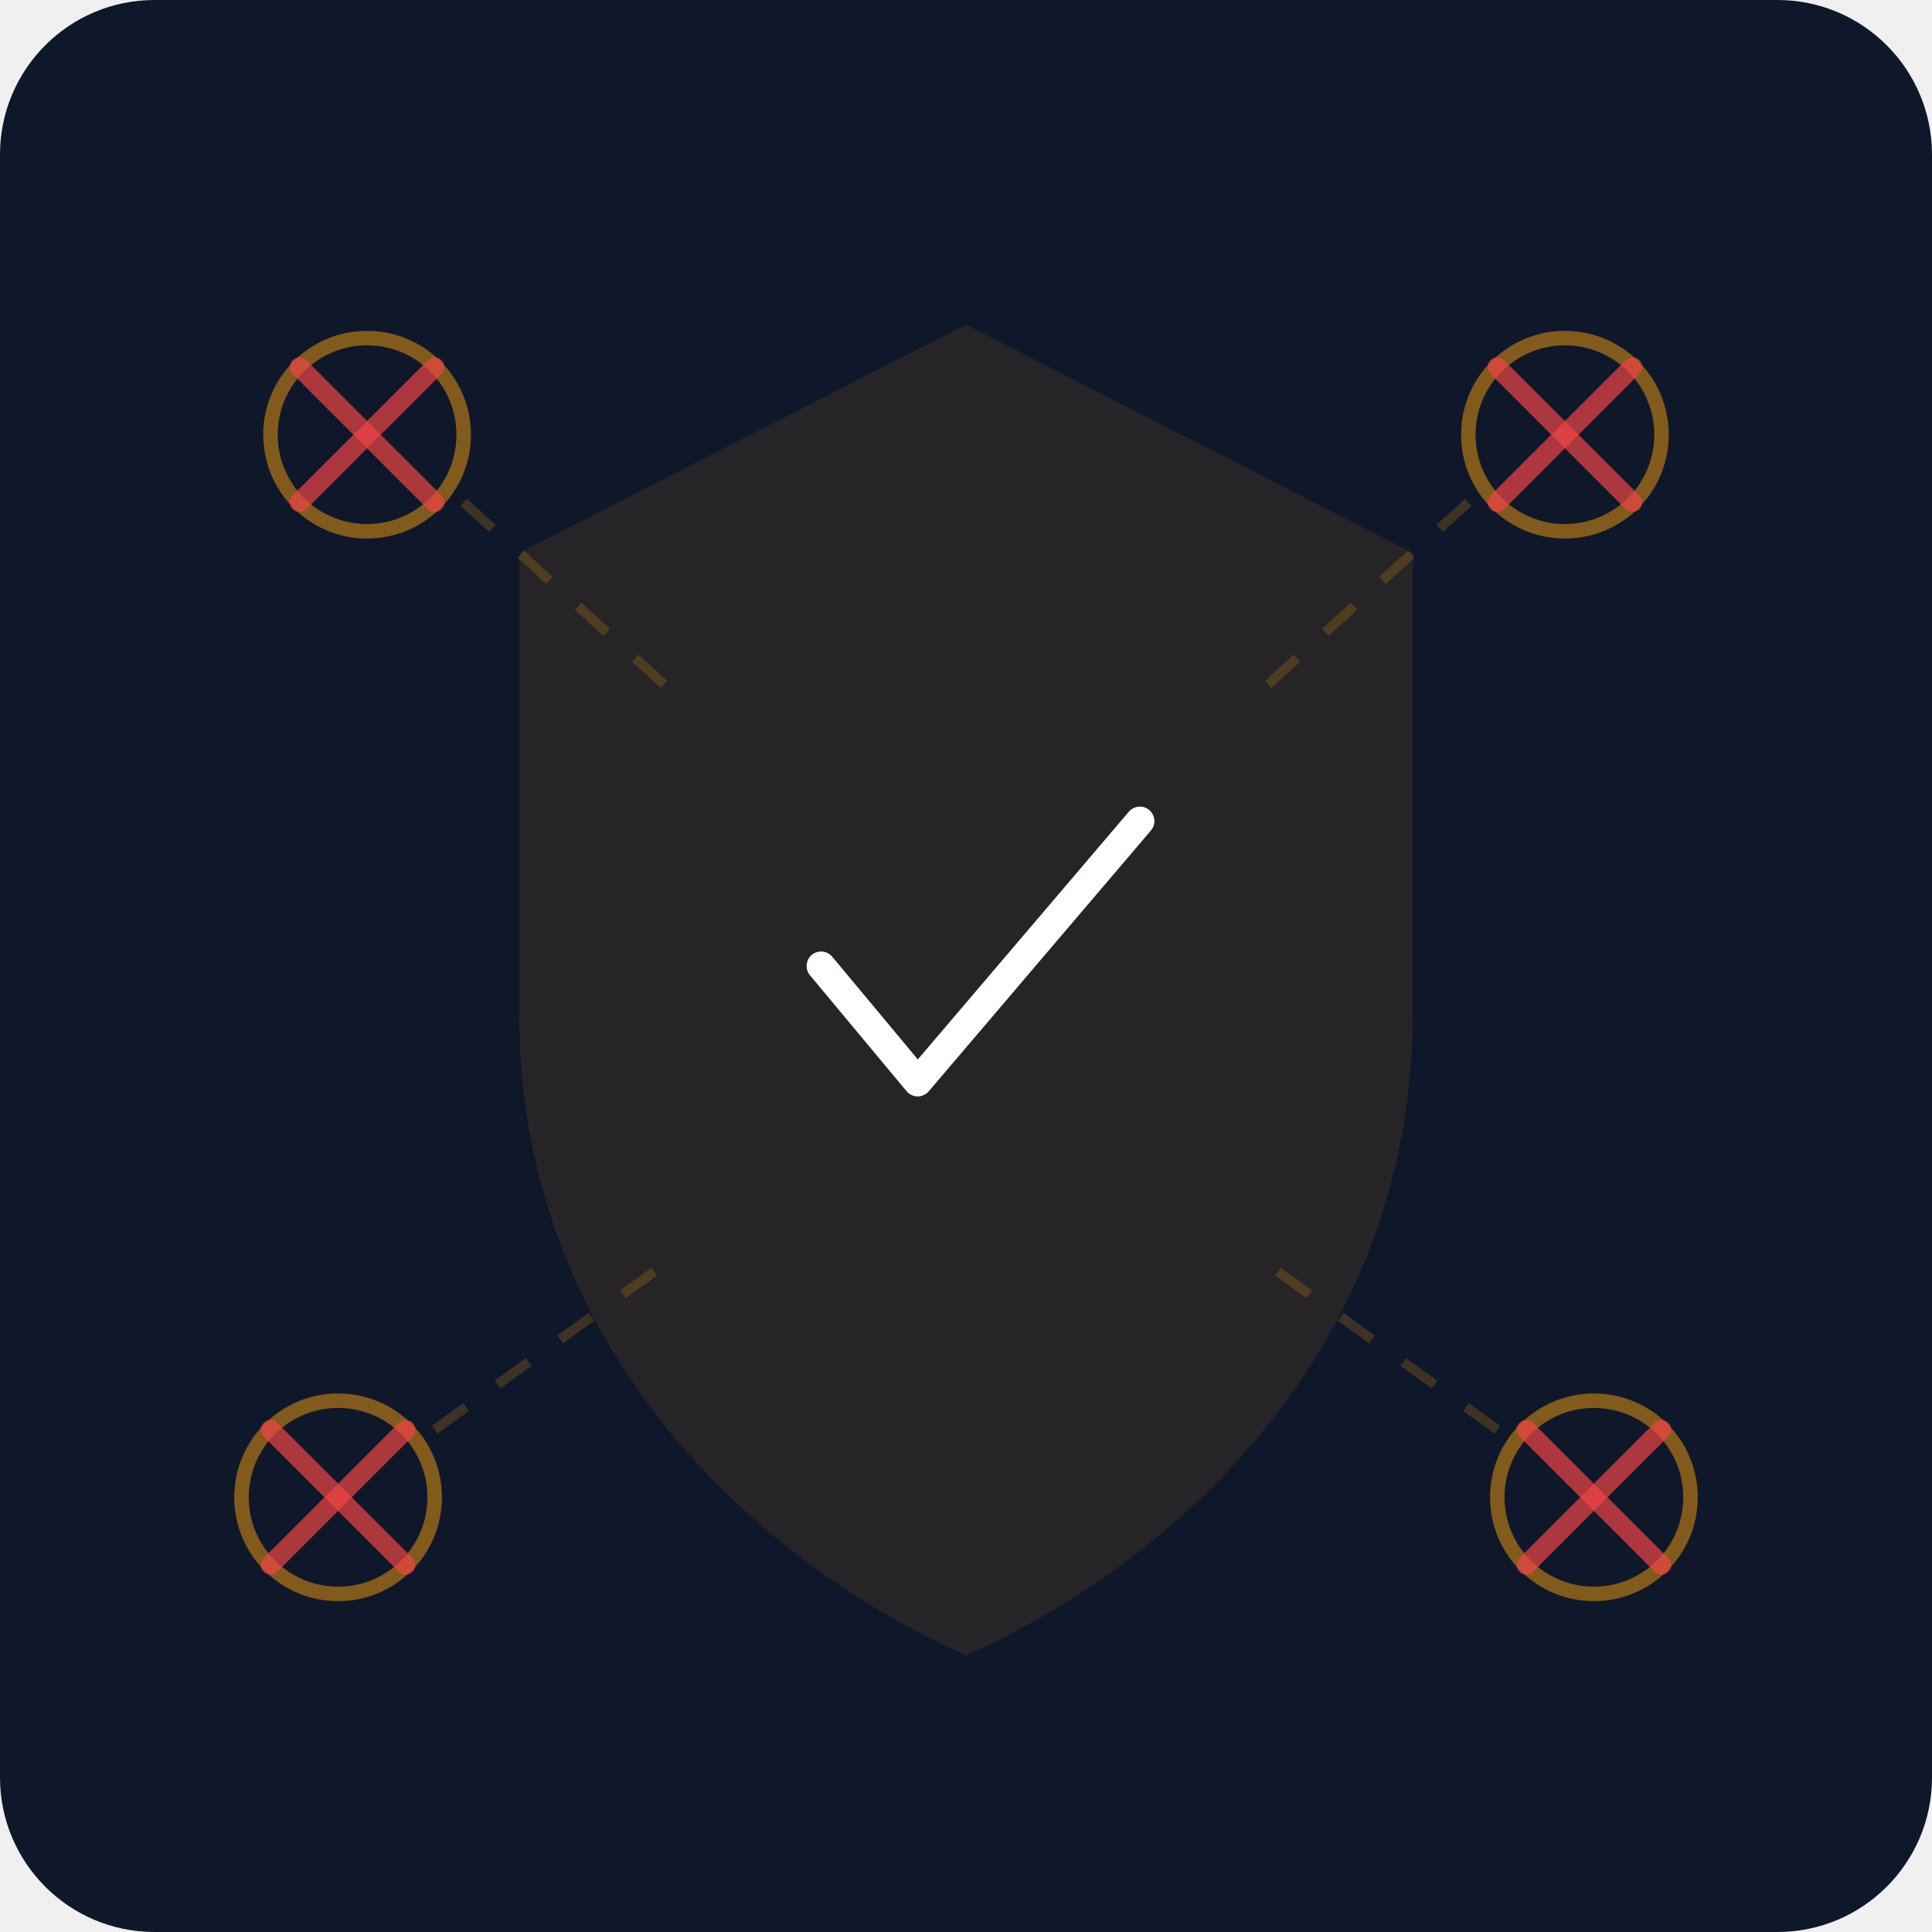
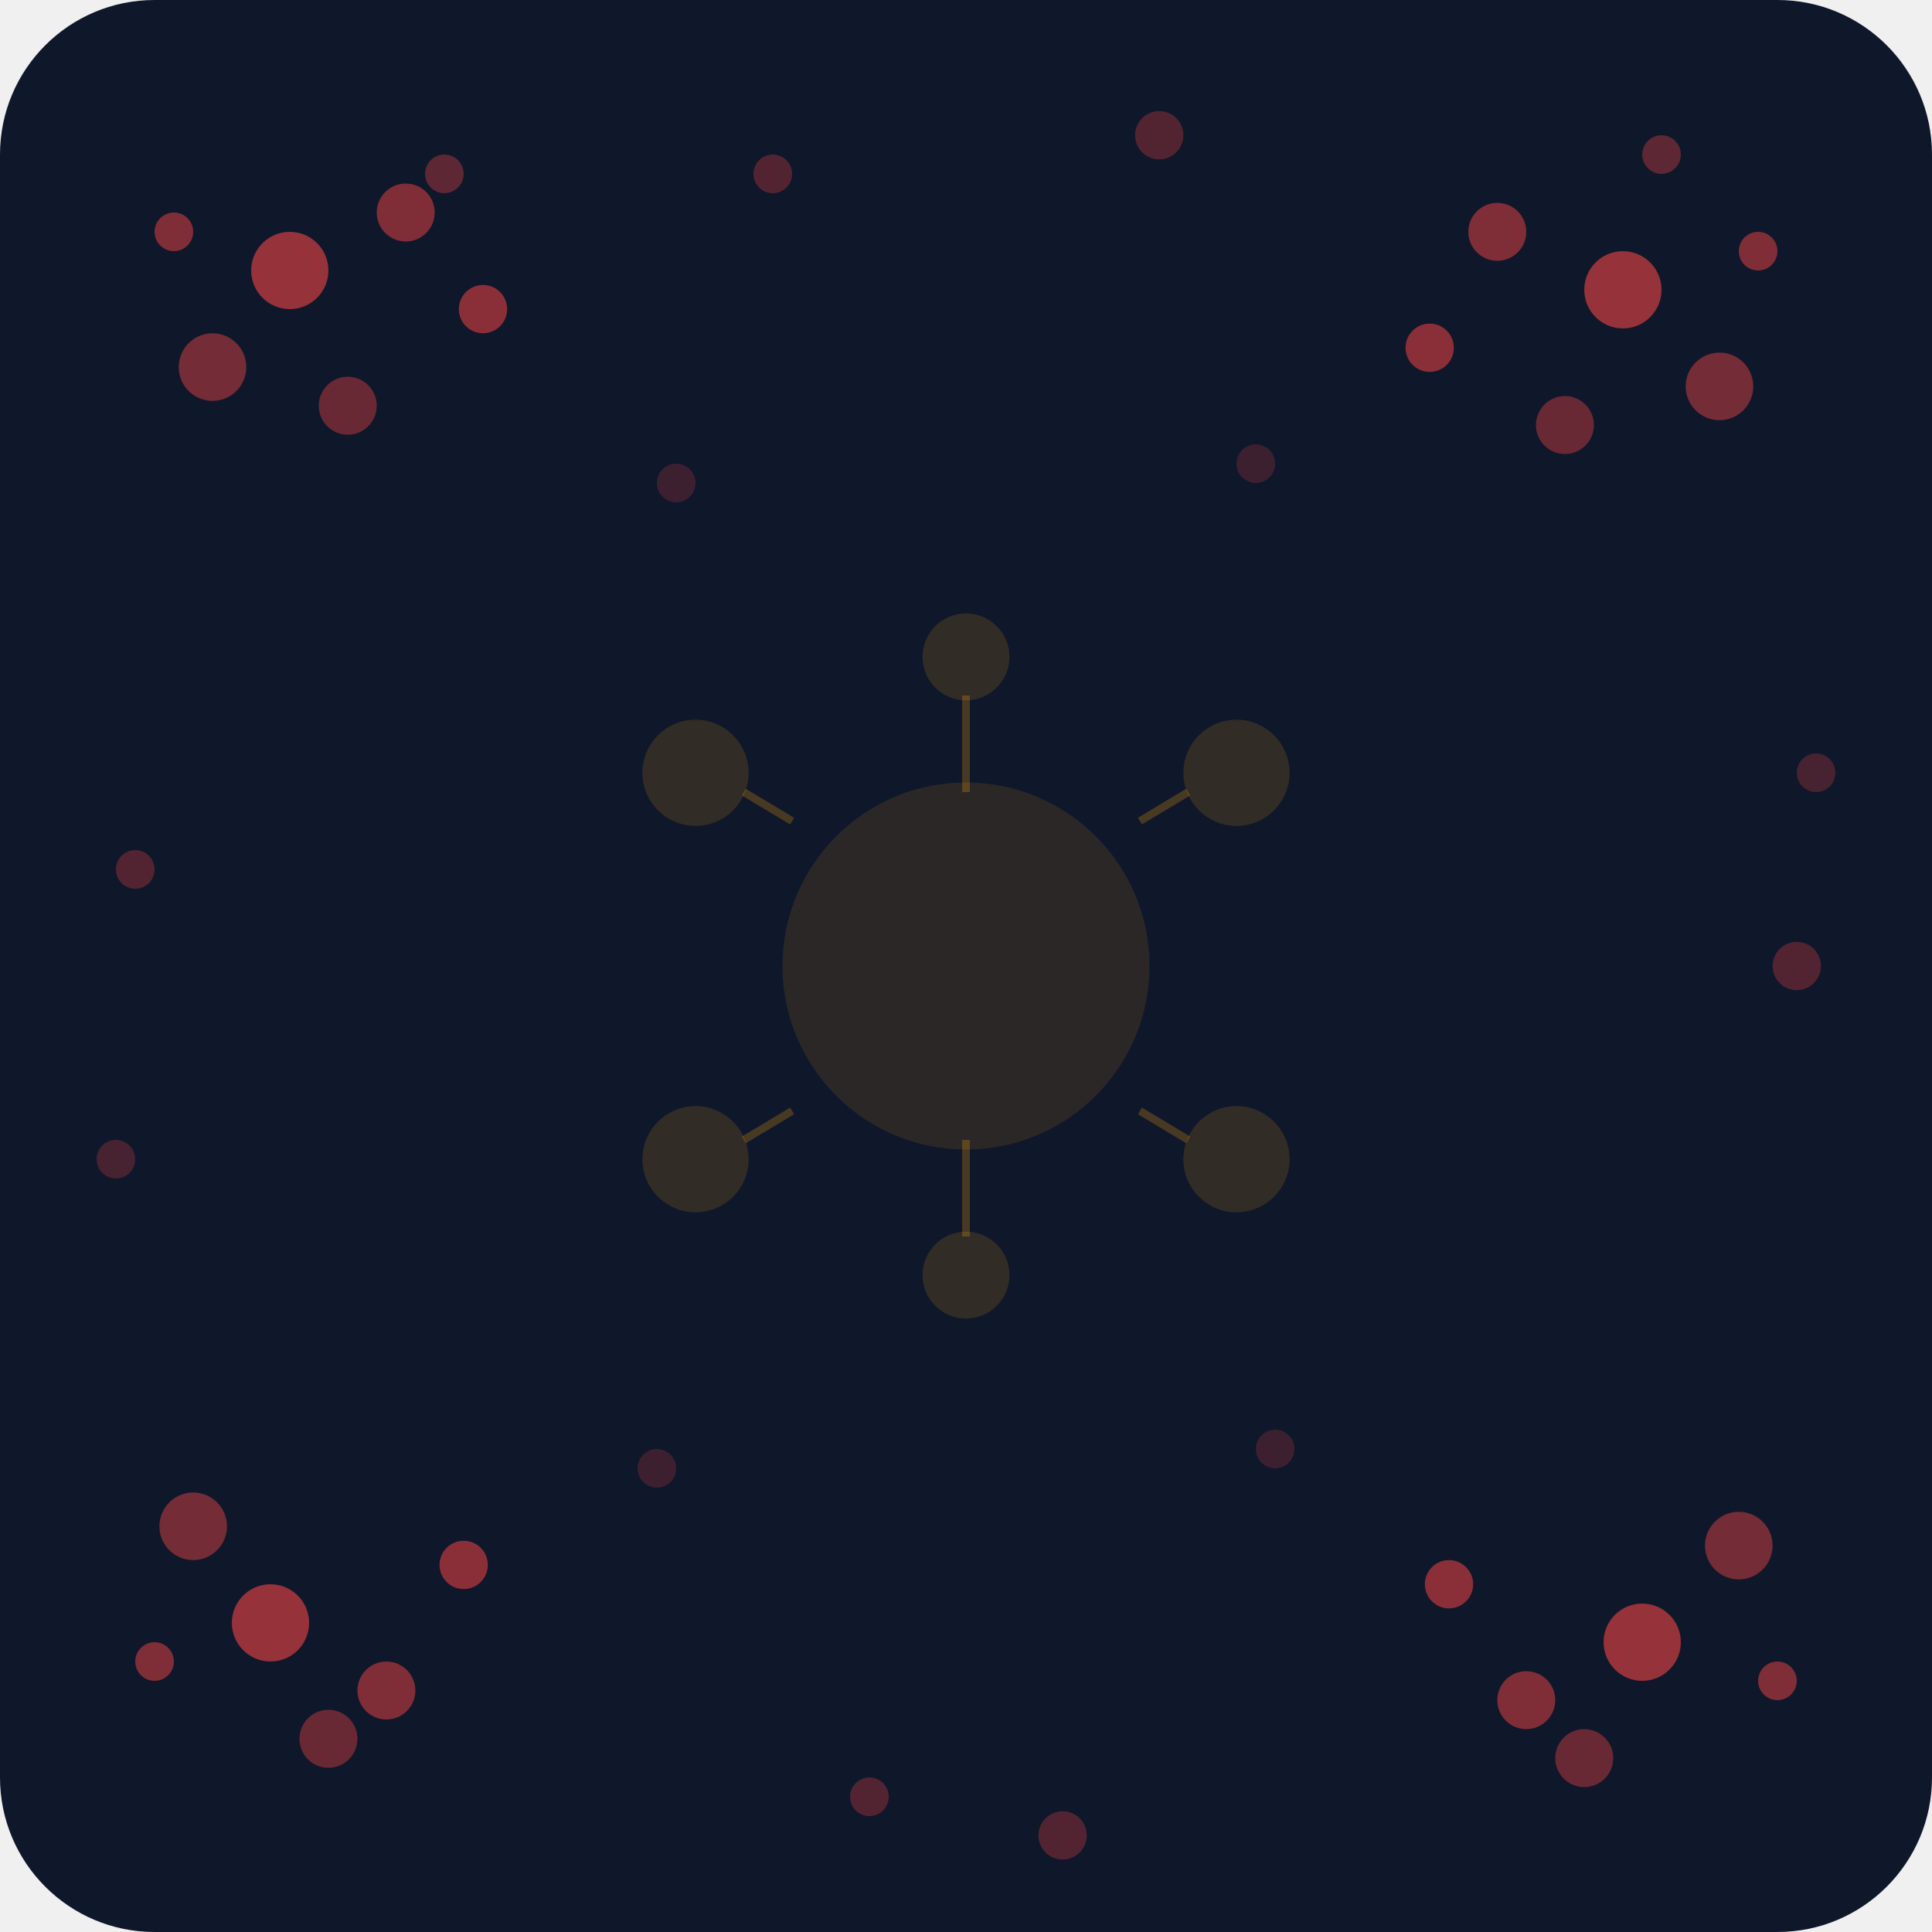
<svg xmlns="http://www.w3.org/2000/svg" viewBox="0 0 200 200" width="200" height="200">
  <rect width="200" height="200" rx="16" fill="#0f172a" />
-   <path d="M100 35 L145 58 L145 105 C145 138 122 160 100 170 C78 160 55 138 55 105 L55 58 Z" fill="#f59e0b" opacity="0.1" stroke="#f59e0b" stroke-width="2.5" />
-   <polyline points="85,100 95,112 118,85" fill="none" stroke="#ffffff" stroke-width="3" stroke-linecap="round" stroke-linejoin="round" />
-   <circle cx="38" cy="45" r="10" fill="none" stroke="#f59e0b" stroke-width="1.5" opacity="0.5" />
-   <line x1="31" y1="38" x2="45" y2="52" stroke="#ef4444" stroke-width="2" stroke-linecap="round" opacity="0.7" />
-   <line x1="45" y1="38" x2="31" y2="52" stroke="#ef4444" stroke-width="2" stroke-linecap="round" opacity="0.7" />
-   <circle cx="162" cy="45" r="10" fill="none" stroke="#f59e0b" stroke-width="1.5" opacity="0.5" />
-   <line x1="155" y1="38" x2="169" y2="52" stroke="#ef4444" stroke-width="2" stroke-linecap="round" opacity="0.7" />
-   <line x1="169" y1="38" x2="155" y2="52" stroke="#ef4444" stroke-width="2" stroke-linecap="round" opacity="0.7" />
-   <circle cx="35" cy="155" r="10" fill="none" stroke="#f59e0b" stroke-width="1.5" opacity="0.5" />
-   <line x1="28" y1="148" x2="42" y2="162" stroke="#ef4444" stroke-width="2" stroke-linecap="round" opacity="0.7" />
-   <line x1="42" y1="148" x2="28" y2="162" stroke="#ef4444" stroke-width="2" stroke-linecap="round" opacity="0.7" />
-   <circle cx="165" cy="155" r="10" fill="none" stroke="#f59e0b" stroke-width="1.5" opacity="0.5" />
-   <line x1="158" y1="148" x2="172" y2="162" stroke="#ef4444" stroke-width="2" stroke-linecap="round" opacity="0.7" />
-   <line x1="172" y1="148" x2="158" y2="162" stroke="#ef4444" stroke-width="2" stroke-linecap="round" opacity="0.7" />
-   <line x1="48" y1="52" x2="70" y2="72" stroke="#f59e0b" stroke-width="1" opacity="0.2" stroke-dasharray="4,4" />
-   <line x1="152" y1="52" x2="130" y2="72" stroke="#f59e0b" stroke-width="1" opacity="0.2" stroke-dasharray="4,4" />
-   <line x1="45" y1="148" x2="70" y2="130" stroke="#f59e0b" stroke-width="1" opacity="0.2" stroke-dasharray="4,4" />
-   <line x1="155" y1="148" x2="130" y2="130" stroke="#f59e0b" stroke-width="1" opacity="0.2" stroke-dasharray="4,4" />
+   <circle cx="30" cy="28" r="4" fill="#ef4444" opacity="0.6" />
+   <circle cx="42" cy="22" r="3" fill="#ef4444" opacity="0.5" />
+   <circle cx="22" cy="38" r="3.5" fill="#ef4444" opacity="0.45" />
+   <circle cx="50" cy="32" r="2.5" fill="#ef4444" opacity="0.55" />
+   <circle cx="36" cy="42" r="3" fill="#ef4444" opacity="0.4" />
+   <circle cx="18" cy="24" r="2" fill="#ef4444" opacity="0.5" />
+   <circle cx="46" cy="18" r="2" fill="#ef4444" opacity="0.35" />
+   <circle cx="168" cy="30" r="4" fill="#ef4444" opacity="0.6" />
+   <circle cx="155" cy="24" r="3" fill="#ef4444" opacity="0.5" />
+   <circle cx="178" cy="40" r="3.5" fill="#ef4444" opacity="0.45" />
+   <circle cx="148" cy="36" r="2.5" fill="#ef4444" opacity="0.55" />
+   <circle cx="162" cy="44" r="3" fill="#ef4444" opacity="0.4" />
+   <circle cx="182" cy="26" r="2" fill="#ef4444" opacity="0.5" />
+   <circle cx="172" cy="16" r="2" fill="#ef4444" opacity="0.35" />
+   <circle cx="28" cy="168" r="4" fill="#ef4444" opacity="0.6" />
+   <circle cx="40" cy="175" r="3" fill="#ef4444" opacity="0.5" />
+   <circle cx="20" cy="158" r="3.5" fill="#ef4444" opacity="0.45" />
+   <circle cx="48" cy="162" r="2.5" fill="#ef4444" opacity="0.55" />
+   <circle cx="34" cy="180" r="3" fill="#ef4444" opacity="0.4" />
+   <circle cx="16" cy="172" r="2" fill="#ef4444" opacity="0.5" />
+   <circle cx="170" cy="170" r="4" fill="#ef4444" opacity="0.6" />
+   <circle cx="158" cy="176" r="3" fill="#ef4444" opacity="0.5" />
+   <circle cx="180" cy="160" r="3.5" fill="#ef4444" opacity="0.45" />
+   <circle cx="150" cy="164" r="2.5" fill="#ef4444" opacity="0.55" />
+   <circle cx="164" cy="182" r="3" fill="#ef4444" opacity="0.4" />
+   <circle cx="184" cy="174" r="2" fill="#ef4444" opacity="0.5" />
+   <circle cx="80" cy="18" r="2" fill="#ef4444" opacity="0.3" />
+   <circle cx="120" cy="14" r="2.5" fill="#ef4444" opacity="0.3" />
+   <circle cx="14" cy="90" r="2" fill="#ef4444" opacity="0.3" />
+   <circle cx="186" cy="100" r="2.5" fill="#ef4444" opacity="0.3" />
+   <circle cx="12" cy="120" r="2" fill="#ef4444" opacity="0.25" />
+   <circle cx="188" cy="80" r="2" fill="#ef4444" opacity="0.25" />
+   <circle cx="90" cy="186" r="2" fill="#ef4444" opacity="0.3" />
+   <circle cx="110" cy="190" r="2.5" fill="#ef4444" opacity="0.3" />
+   <circle cx="70" cy="50" r="2" fill="#ef4444" opacity="0.2" />
+   <circle cx="130" cy="48" r="2" fill="#ef4444" opacity="0.2" />
+   <circle cx="68" cy="152" r="2" fill="#ef4444" opacity="0.2" />
+   <circle cx="132" cy="150" r="2" fill="#ef4444" opacity="0.2" />
+   <circle cx="100" cy="100" r="18" fill="#f59e0b" opacity="0.12" stroke="#f59e0b" stroke-width="2" />
+   <circle cx="72" cy="80" r="5" fill="#f59e0b" opacity="0.15" stroke="#f59e0b" stroke-width="1" />
+   <circle cx="128" cy="80" r="5" fill="#f59e0b" opacity="0.15" stroke="#f59e0b" stroke-width="1" />
+   <circle cx="72" cy="120" r="5" fill="#f59e0b" opacity="0.15" stroke="#f59e0b" stroke-width="1" />
+   <circle cx="128" cy="120" r="5" fill="#f59e0b" opacity="0.15" stroke="#f59e0b" stroke-width="1" />
+   <circle cx="100" cy="68" r="4" fill="#f59e0b" opacity="0.15" stroke="#f59e0b" stroke-width="1" />
+   <circle cx="100" cy="132" r="4" fill="#f59e0b" opacity="0.15" stroke="#f59e0b" stroke-width="1" />
+   <line x1="82" y1="85" x2="77" y2="82" stroke="#f59e0b" stroke-width="0.8" opacity="0.25" />
+   <line x1="118" y1="85" x2="123" y2="82" stroke="#f59e0b" stroke-width="0.8" opacity="0.25" />
+   <line x1="82" y1="115" x2="77" y2="118" stroke="#f59e0b" stroke-width="0.8" opacity="0.25" />
+   <line x1="118" y1="115" x2="123" y2="118" stroke="#f59e0b" stroke-width="0.8" opacity="0.25" />
+   <line x1="100" y1="82" x2="100" y2="72" stroke="#f59e0b" stroke-width="0.8" opacity="0.25" />
+   <line x1="100" y1="118" x2="100" y2="128" stroke="#f59e0b" stroke-width="0.8" opacity="0.25" />
</svg>
